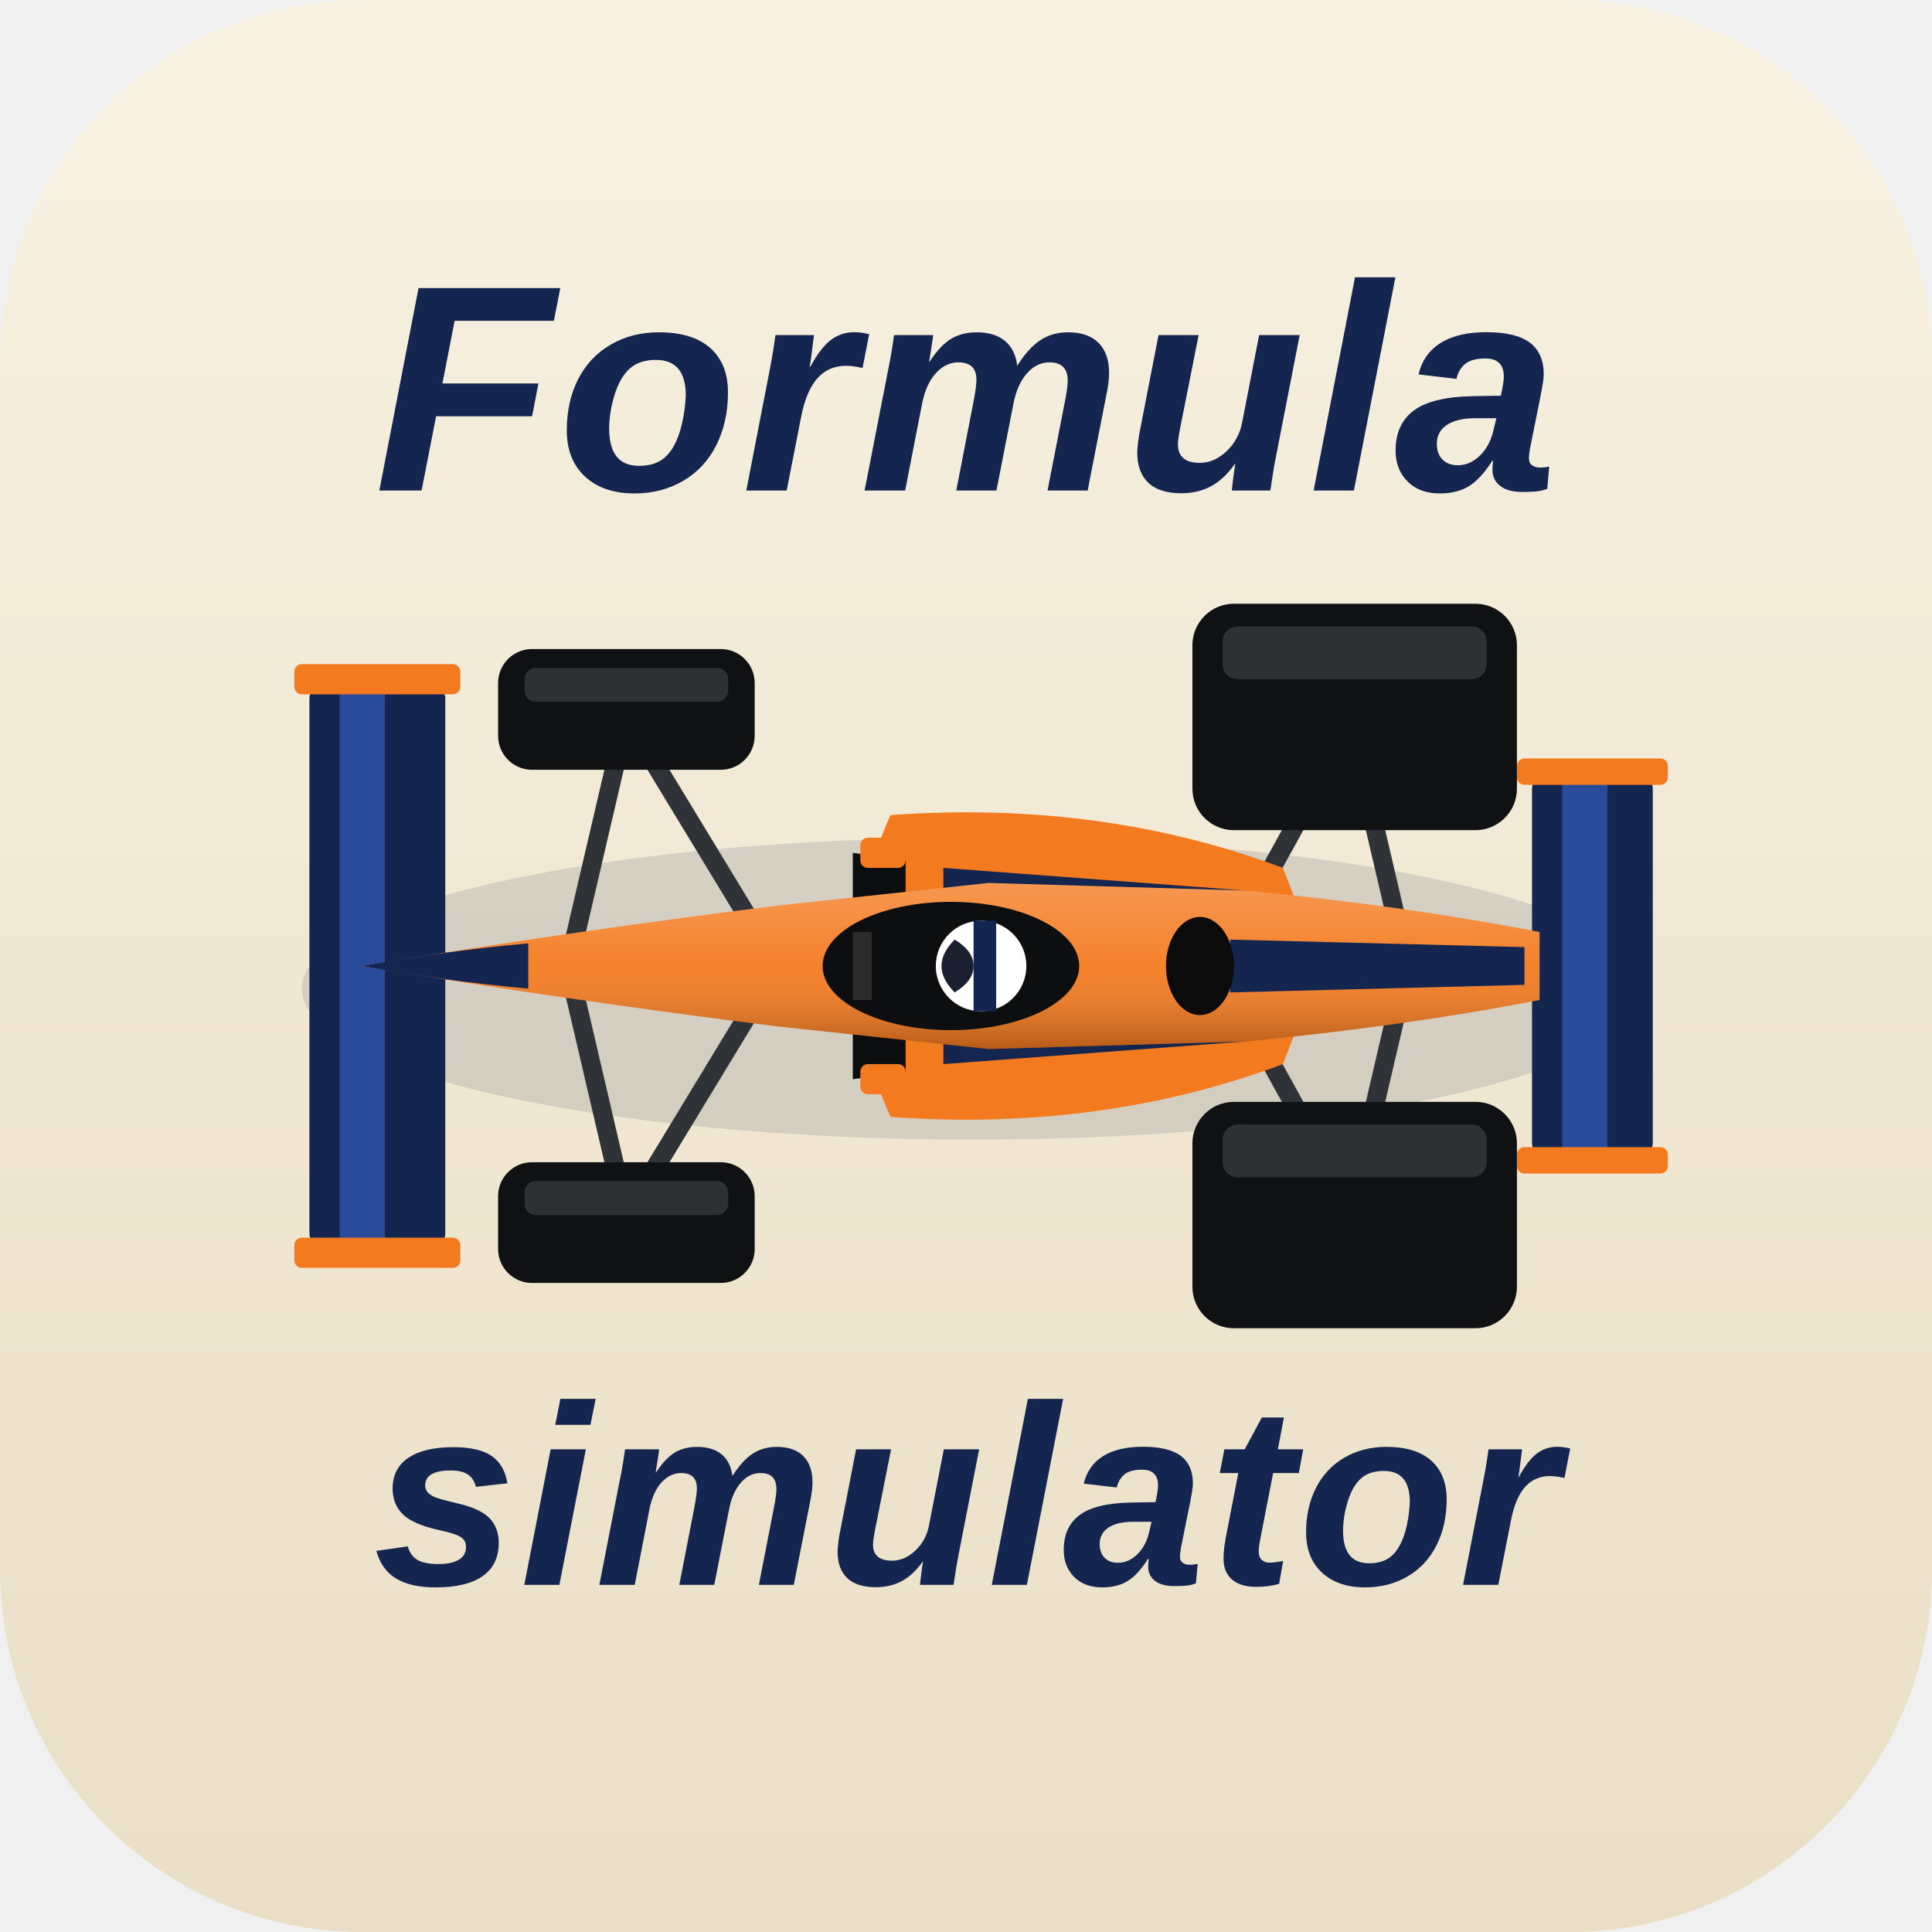
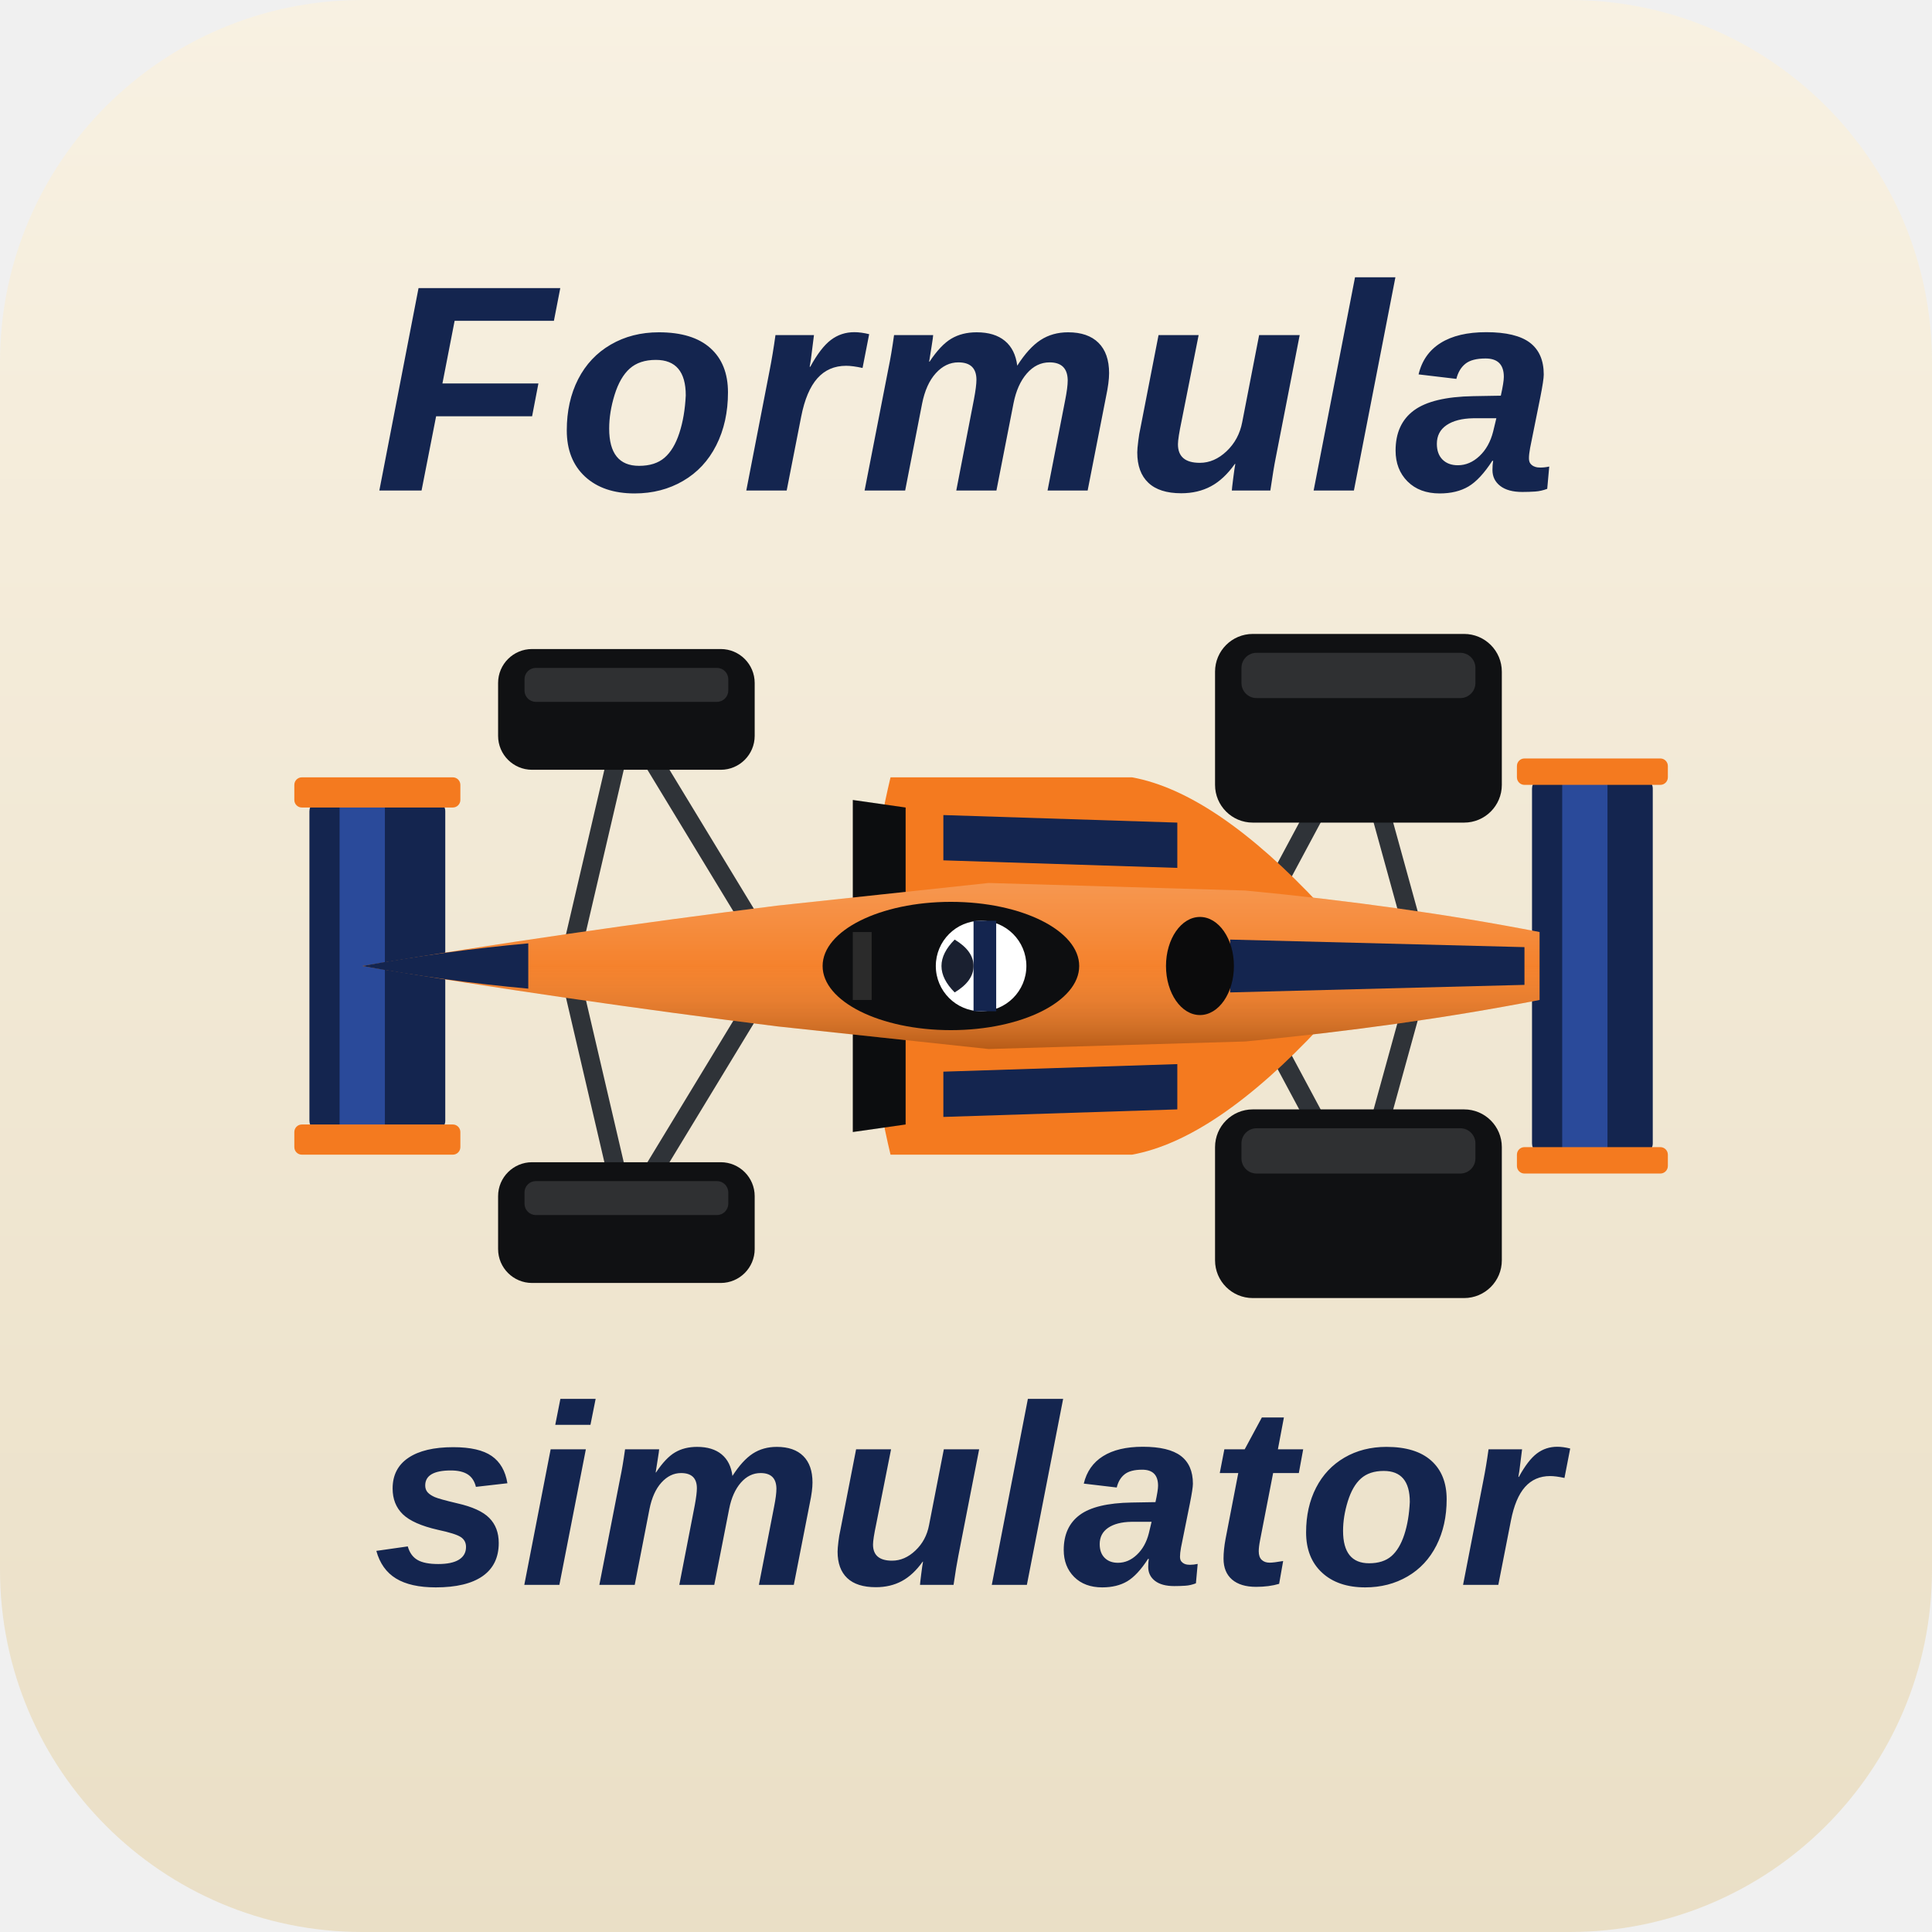
<svg xmlns="http://www.w3.org/2000/svg" viewBox="0 0 512 512">
  <defs>
    <linearGradient id="bg" x1="0" y1="0" x2="0" y2="1">
      <stop offset="0" stop-color="#f8f1e2" />
      <stop offset="1" stop-color="#eadfc6" />
    </linearGradient>
    <linearGradient id="shine" x1="0" y1="0" x2="0" y2="1">
      <stop offset="0" stop-color="#fff" stop-opacity=".22" />
      <stop offset=".5" stop-color="#fff" stop-opacity=".06" />
      <stop offset="1" stop-color="#000" stop-opacity=".25" />
    </linearGradient>
  </defs>
  <rect width="512" height="512" rx="96" fill="url(#bg)" />
  <text x="256" y="130" font-family="Arial,Helvetica,sans-serif" font-weight="900" font-style="italic" font-size="78" text-anchor="middle" fill="#14254f" letter-spacing="1">Formula</text>
  <g>
-     <ellipse cx="258" cy="262" rx="178" ry="40" fill="#14254f" opacity=".13" />
    <g stroke="#2f3338" stroke-width="5" stroke-linecap="round">
-       <path d="M200 246 L166 190 M200 266 L166 322 M152 250 L166 190 M152 262 L166 322 M326 250 L358 192 M326 262 L358 320 M372 252 L358 192 M372 260 L358 320" />
+       <path d="M200 246 L166 190 M200 266 L166 322 M152 250 L166 190 M152 262 L166 322 M330 250 L360 194 M330 262 L360 318 M376 252 L360 194 M376 260 L360 318" />
    </g>
-     <rect x="82" y="182" width="36" height="148" rx="3" fill="#14254f" />
-     <rect x="90" y="182" width="12" height="148" fill="#2a4a9a" />
-     <rect x="78" y="176" width="44" height="8" rx="2" fill="#f47a1f" />
-     <rect x="78" y="328" width="44" height="8" rx="2" fill="#f47a1f" />
+     <rect x="82" y="212" width="36" height="88" rx="3" fill="#14254f" />
+     <rect x="90" y="212" width="12" height="88" fill="#2a4a9a" />
+     <rect x="78" y="206" width="44" height="8" rx="2" fill="#f47a1f" />
+     <rect x="78" y="298" width="44" height="8" rx="2" fill="#f47a1f" />
    <rect x="406" y="206" width="32" height="100" rx="3" fill="#14254f" />
    <rect x="414" y="206" width="12" height="100" fill="#2a4a9a" />
    <rect x="402" y="201" width="40" height="7" rx="2" fill="#f47a1f" />
    <rect x="402" y="304" width="40" height="7" rx="2" fill="#f47a1f" />
    <rect x="402" y="248" width="8" height="16" fill="#14254f" />
    <g fill="#101113">
      <rect x="132" y="172" width="68" height="32" rx="9" />
      <rect x="132" y="308" width="68" height="32" rx="9" />
-       <rect x="316" y="160" width="86" height="60" rx="11" />
-       <rect x="316" y="292" width="86" height="60" rx="11" />
+       <rect x="322" y="168" width="76" height="50" rx="10" />
+       <rect x="322" y="294" width="76" height="50" rx="10" />
    </g>
    <g fill="#fff" opacity=".13">
      <rect x="139" y="177" width="54" height="9" rx="3" />
      <rect x="139" y="313" width="54" height="9" rx="3" />
-       <rect x="324" y="166" width="70" height="14" rx="4" />
-       <rect x="324" y="298" width="70" height="14" rx="4" />
+       <rect x="329" y="173" width="62" height="12" rx="4" />
+       <rect x="329" y="299" width="62" height="12" rx="4" />
    </g>
-     <path d="M236 216 Q292 212 340 230 L350 256 L340 282 Q292 300 236 296 Q218 256 236 216 Z" fill="#f47a1f" />
-     <path d="M250 230 L330 236 L330 248 L250 242 Z" fill="#14254f" />
-     <path d="M250 270 L330 264 L330 276 L250 282 Z" fill="#14254f" />
-     <path d="M226 226 L240 228 L240 284 L226 286 Z" fill="#0c0d0f" />
+     <path d="M236 206 L300 206 Q322 210 350 240 L352 256 L350 272 Q322 302 300 306 L236 306 Q224 256 236 206 Z" fill="#f47a1f" />
+     <path d="M250 216 L312 218 L312 230 L250 228 Z" fill="#14254f" />
+     <path d="M250 284 L312 282 L312 294 L250 296 Z" fill="#14254f" />
+     <path d="M226 212 L240 214 L240 298 L226 300 Z" fill="#0c0d0f" />
    <path d="M96 256 Q150 247 206 240 L262 234 L330 236 Q372 240 408 247 L408 265 Q372 272 330 276 L262 278 L206 272 Q150 265 96 256 Z" fill="#f47a1f" />
    <path d="M96 256 Q150 247 206 240 L262 234 L330 236 Q372 240 408 247 L408 265 Q372 272 330 276 L262 278 L206 272 Q150 265 96 256 Z" fill="url(#shine)" />
    <path d="M96 256 Q118 252 140 250 L140 262 Q118 260 96 256 Z" fill="#14254f" />
    <path d="M326 249 L404 251 L404 261 L326 263 Z" fill="#14254f" />
    <ellipse cx="318" cy="256" rx="9" ry="13" fill="#0b0b0c" />
    <ellipse cx="252" cy="256" rx="34" ry="17" fill="#0d0e10" />
    <circle cx="260" cy="256" r="12" fill="#fff" />
    <rect x="258" y="244" width="6" height="24" fill="#14254f" />
    <path d="M253 249 Q246 256 253 263 Q258 260 258 256 Q258 252 253 249 Z" fill="#1a2030" />
    <rect x="226" y="247" width="5" height="18" fill="#2b2b2b" />
-     <rect x="228" y="222" width="12" height="8" rx="2" fill="#f47a1f" />
-     <rect x="228" y="282" width="12" height="8" rx="2" fill="#f47a1f" />
  </g>
  <text x="256" y="420" font-family="Arial,Helvetica,sans-serif" font-weight="900" font-style="italic" font-size="68" text-anchor="middle" fill="#14254f" letter-spacing="1">simulator</text>
</svg>
